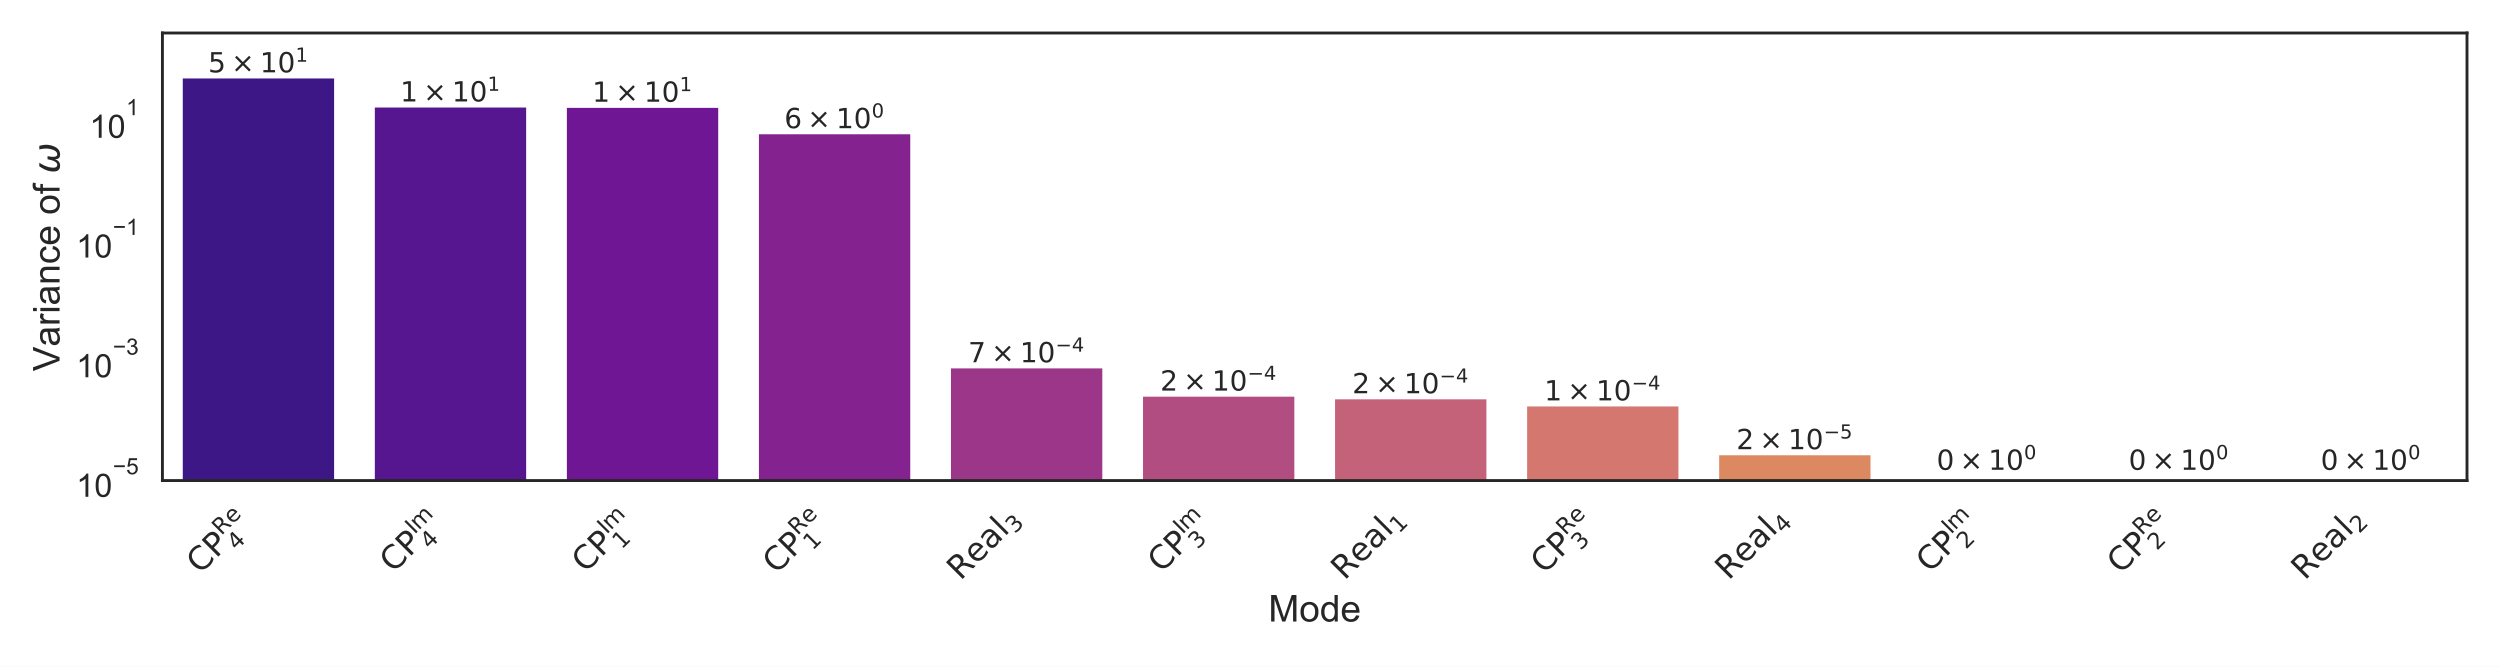
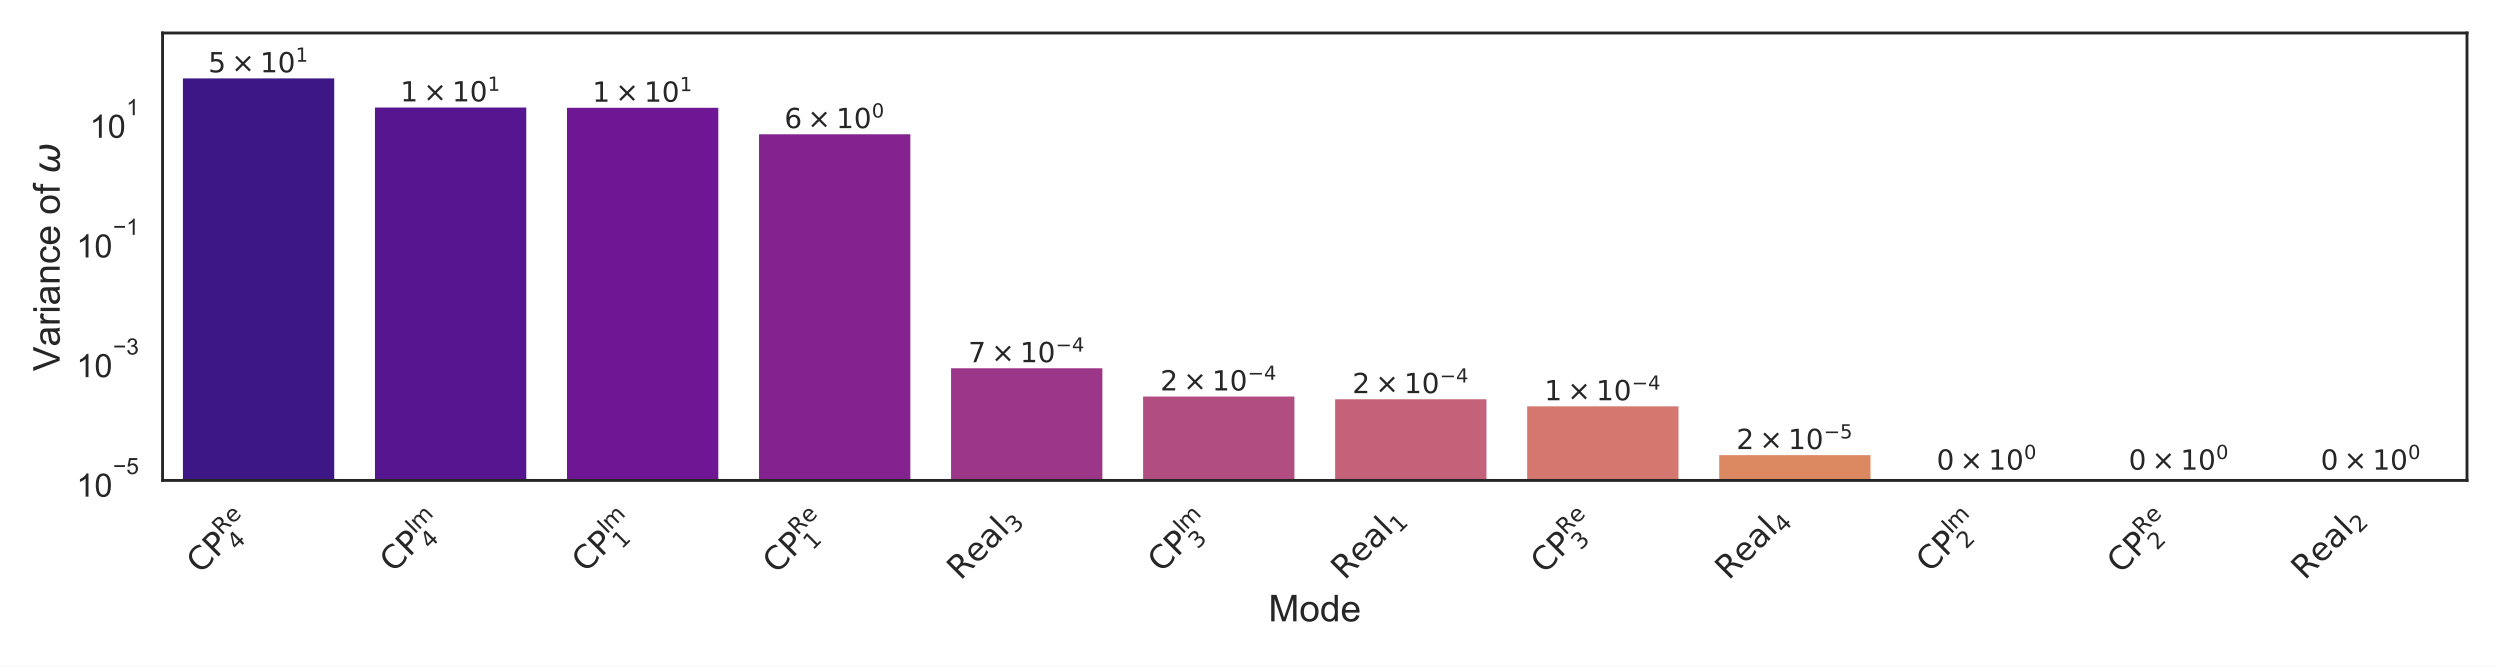
<svg xmlns="http://www.w3.org/2000/svg" xmlns:xlink="http://www.w3.org/1999/xlink" width="1080pt" height="288pt" viewBox="0 0 1080 288" version="1.1">
  <defs>
    <style type="text/css">*{stroke-linejoin: round; stroke-linecap: butt}</style>
  </defs>
  <g id="figure_1">
    <g id="patch_1">
      <path d="M 0 288  L 1080 288  L 1080 0  L 0 0  z " style="fill: #ffffff" />
    </g>
    <g id="axes_1">
      <g id="patch_2">
-         <path d="M 70.165 207.602  L 1065.744 207.602  L 1065.744 14.256  L 70.165 14.256  z " style="fill: #ffffff" />
+         <path d="M 70.225 207.541  L 1065.744 207.541  L 1065.744 14.256  L 70.225 14.256  z " style="fill: #ffffff" />
      </g>
      <g id="matplotlib.axis_1">
        <g id="xtick_1">
          <g id="text_1">
-             <g style="fill: #262626" transform="translate(86.50267 248.3848) rotate(-45) scale(0.14 -0.14)">
+             <g style="fill: #262626" transform="translate(86.56008 248.3235) rotate(-45) scale(0.14 -0.14)">
              <defs>
                <path id="DejaVuSans-43" d="M 4122 4306  L 4122 3641  Q 3803 3938 3442 4084  Q 3081 4231 2675 4231  Q 1875 4231 1450 3742  Q 1025 3253 1025 2328  Q 1025 1406 1450 917  Q 1875 428 2675 428  Q 3081 428 3442 575  Q 3803 722 4122 1019  L 4122 359  Q 3791 134 3420 21  Q 3050 -91 2638 -91  Q 1578 -91 968 557  Q 359 1206 359 2328  Q 359 3453 968 4101  Q 1578 4750 2638 4750  Q 3056 4750 3426 4639  Q 3797 4528 4122 4306  z " transform="scale(0.015625)" />
                <path id="DejaVuSans-50" d="M 1259 4147  L 1259 2394  L 2053 2394  Q 2494 2394 2734 2622  Q 2975 2850 2975 3272  Q 2975 3691 2734 3919  Q 2494 4147 2053 4147  L 1259 4147  z M 628 4666  L 2053 4666  Q 2838 4666 3239 4311  Q 3641 3956 3641 3272  Q 3641 2581 3239 2228  Q 2838 1875 2053 1875  L 1259 1875  L 1259 0  L 628 0  L 628 4666  z " transform="scale(0.015625)" />
                <path id="DejaVuSans-52" d="M 2841 2188  Q 3044 2119 3236 1894  Q 3428 1669 3622 1275  L 4263 0  L 3584 0  L 2988 1197  Q 2756 1666 2539 1819  Q 2322 1972 1947 1972  L 1259 1972  L 1259 0  L 628 0  L 628 4666  L 2053 4666  Q 2853 4666 3247 4331  Q 3641 3997 3641 3322  Q 3641 2881 3436 2590  Q 3231 2300 2841 2188  z M 1259 4147  L 1259 2491  L 2053 2491  Q 2509 2491 2742 2702  Q 2975 2913 2975 3322  Q 2975 3731 2742 3939  Q 2509 4147 2053 4147  L 1259 4147  z " transform="scale(0.015625)" />
                <path id="DejaVuSans-65" d="M 3597 1894  L 3597 1613  L 953 1613  Q 991 1019 1311 708  Q 1631 397 2203 397  Q 2534 397 2845 478  Q 3156 559 3463 722  L 3463 178  Q 3153 47 2828 -22  Q 2503 -91 2169 -91  Q 1331 -91 842 396  Q 353 884 353 1716  Q 353 2575 817 3079  Q 1281 3584 2069 3584  Q 2775 3584 3186 3129  Q 3597 2675 3597 1894  z M 3022 2063  Q 3016 2534 2758 2815  Q 2500 3097 2075 3097  Q 1594 3097 1305 2825  Q 1016 2553 972 2059  L 3022 2063  z " transform="scale(0.015625)" />
                <path id="DejaVuSans-34" d="M 2419 4116  L 825 1625  L 2419 1625  L 2419 4116  z M 2253 4666  L 3047 4666  L 3047 1625  L 3713 1625  L 3713 1100  L 3047 1100  L 3047 0  L 2419 0  L 2419 1100  L 313 1100  L 313 1709  L 2253 4666  z " transform="scale(0.015625)" />
              </defs>
              <use xlink:href="#DejaVuSans-43" transform="translate(0 0.684375)" />
              <use xlink:href="#DejaVuSans-50" transform="translate(69.82422 0.684375)" />
              <use xlink:href="#DejaVuSans-52" transform="translate(131.084 38.96563) scale(0.7)" />
              <use xlink:href="#DejaVuSans-65" transform="translate(179.7217 38.96563) scale(0.7)" />
              <use xlink:href="#DejaVuSans-34" transform="translate(131.084 -26.65938) scale(0.7)" />
            </g>
          </g>
        </g>
        <g id="xtick_2">
          <g id="text_2">
-             <g style="fill: #262626" transform="translate(169.9626 247.8898) rotate(-45) scale(0.14 -0.14)">
+             <g style="fill: #262626" transform="translate(170.015 247.8286) rotate(-45) scale(0.14 -0.14)">
              <defs>
                <path id="DejaVuSans-49" d="M 628 4666  L 1259 4666  L 1259 0  L 628 0  L 628 4666  z " transform="scale(0.015625)" />
                <path id="DejaVuSans-6d" d="M 3328 2828  Q 3544 3216 3844 3400  Q 4144 3584 4550 3584  Q 5097 3584 5394 3201  Q 5691 2819 5691 2113  L 5691 0  L 5113 0  L 5113 2094  Q 5113 2597 4934 2840  Q 4756 3084 4391 3084  Q 3944 3084 3684 2787  Q 3425 2491 3425 1978  L 3425 0  L 2847 0  L 2847 2094  Q 2847 2600 2669 2842  Q 2491 3084 2119 3084  Q 1678 3084 1418 2786  Q 1159 2488 1159 1978  L 1159 0  L 581 0  L 581 3500  L 1159 3500  L 1159 2956  Q 1356 3278 1631 3431  Q 1906 3584 2284 3584  Q 2666 3584 2933 3390  Q 3200 3197 3328 2828  z " transform="scale(0.015625)" />
              </defs>
              <use xlink:href="#DejaVuSans-43" transform="translate(0 0.684375)" />
              <use xlink:href="#DejaVuSans-50" transform="translate(69.82422 0.684375)" />
              <use xlink:href="#DejaVuSans-49" transform="translate(131.084 38.96563) scale(0.7)" />
              <use xlink:href="#DejaVuSans-6d" transform="translate(149.191 38.96563) scale(0.7)" />
              <use xlink:href="#DejaVuSans-34" transform="translate(131.084 -26.65938) scale(0.7)" />
            </g>
          </g>
        </g>
        <g id="xtick_3">
          <g id="text_3">
-             <g style="fill: #262626" transform="translate(252.9275 247.8898) rotate(-45) scale(0.14 -0.14)">
+             <g style="fill: #262626" transform="translate(252.9749 247.8286) rotate(-45) scale(0.14 -0.14)">
              <defs>
                <path id="DejaVuSans-31" d="M 794 531  L 1825 531  L 1825 4091  L 703 3866  L 703 4441  L 1819 4666  L 2450 4666  L 2450 531  L 3481 531  L 3481 0  L 794 0  L 794 531  z " transform="scale(0.015625)" />
              </defs>
              <use xlink:href="#DejaVuSans-43" transform="translate(0 0.684375)" />
              <use xlink:href="#DejaVuSans-50" transform="translate(69.82422 0.684375)" />
              <use xlink:href="#DejaVuSans-49" transform="translate(131.084 38.96563) scale(0.7)" />
              <use xlink:href="#DejaVuSans-6d" transform="translate(149.191 38.96563) scale(0.7)" />
              <use xlink:href="#DejaVuSans-31" transform="translate(131.084 -26.65938) scale(0.7)" />
            </g>
          </g>
        </g>
        <g id="xtick_4">
          <g id="text_4">
-             <g style="fill: #262626" transform="translate(335.3974 248.3848) rotate(-45) scale(0.14 -0.14)">
+             <g style="fill: #262626" transform="translate(335.4399 248.3235) rotate(-45) scale(0.14 -0.14)">
              <use xlink:href="#DejaVuSans-43" transform="translate(0 0.684375)" />
              <use xlink:href="#DejaVuSans-50" transform="translate(69.82422 0.684375)" />
              <use xlink:href="#DejaVuSans-52" transform="translate(131.084 38.96563) scale(0.7)" />
              <use xlink:href="#DejaVuSans-65" transform="translate(179.7217 38.96563) scale(0.7)" />
              <use xlink:href="#DejaVuSans-31" transform="translate(131.084 -26.65938) scale(0.7)" />
            </g>
          </g>
        </g>
        <g id="xtick_5">
          <g id="text_5">
-             <g style="fill: #262626" transform="translate(414.9099 251.0701) rotate(-45) scale(0.14 -0.14)">
+             <g style="fill: #262626" transform="translate(414.9474 251.0088) rotate(-45) scale(0.14 -0.14)">
              <defs>
                <path id="DejaVuSans-61" d="M 2194 1759  Q 1497 1759 1228 1600  Q 959 1441 959 1056  Q 959 750 1161 570  Q 1363 391 1709 391  Q 2188 391 2477 730  Q 2766 1069 2766 1631  L 2766 1759  L 2194 1759  z M 3341 1997  L 3341 0  L 2766 0  L 2766 531  Q 2569 213 2275 61  Q 1981 -91 1556 -91  Q 1019 -91 701 211  Q 384 513 384 1019  Q 384 1609 779 1909  Q 1175 2209 1959 2209  L 2766 2209  L 2766 2266  Q 2766 2663 2505 2880  Q 2244 3097 1772 3097  Q 1472 3097 1187 3025  Q 903 2953 641 2809  L 641 3341  Q 956 3463 1253 3523  Q 1550 3584 1831 3584  Q 2591 3584 2966 3190  Q 3341 2797 3341 1997  z " transform="scale(0.015625)" />
                <path id="DejaVuSans-6c" d="M 603 4863  L 1178 4863  L 1178 0  L 603 0  L 603 4863  z " transform="scale(0.015625)" />
                <path id="DejaVuSans-33" d="M 2597 2516  Q 3050 2419 3304 2112  Q 3559 1806 3559 1356  Q 3559 666 3084 287  Q 2609 -91 1734 -91  Q 1441 -91 1130 -33  Q 819 25 488 141  L 488 750  Q 750 597 1062 519  Q 1375 441 1716 441  Q 2309 441 2620 675  Q 2931 909 2931 1356  Q 2931 1769 2642 2001  Q 2353 2234 1838 2234  L 1294 2234  L 1294 2753  L 1863 2753  Q 2328 2753 2575 2939  Q 2822 3125 2822 3475  Q 2822 3834 2567 4026  Q 2313 4219 1838 4219  Q 1578 4219 1281 4162  Q 984 4106 628 3988  L 628 4550  Q 988 4650 1302 4700  Q 1616 4750 1894 4750  Q 2613 4750 3031 4423  Q 3450 4097 3450 3541  Q 3450 3153 3228 2886  Q 3006 2619 2597 2516  z " transform="scale(0.015625)" />
              </defs>
              <use xlink:href="#DejaVuSans-52" transform="translate(0 0.015625)" />
              <use xlink:href="#DejaVuSans-65" transform="translate(69.48242 0.015625)" />
              <use xlink:href="#DejaVuSans-61" transform="translate(131.0059 0.015625)" />
              <use xlink:href="#DejaVuSans-6c" transform="translate(192.2852 0.015625)" />
              <use xlink:href="#DejaVuSans-33" transform="translate(221.0254 -16.39062) scale(0.7)" />
            </g>
          </g>
        </g>
        <g id="xtick_6">
          <g id="text_6">
-             <g style="fill: #262626" transform="translate(501.7233 247.8898) rotate(-45) scale(0.14 -0.14)">
+             <g style="fill: #262626" transform="translate(501.7557 247.8286) rotate(-45) scale(0.14 -0.14)">
              <use xlink:href="#DejaVuSans-43" transform="translate(0 0.684375)" />
              <use xlink:href="#DejaVuSans-50" transform="translate(69.82422 0.684375)" />
              <use xlink:href="#DejaVuSans-49" transform="translate(131.084 38.96563) scale(0.7)" />
              <use xlink:href="#DejaVuSans-6d" transform="translate(149.191 38.96563) scale(0.7)" />
              <use xlink:href="#DejaVuSans-33" transform="translate(131.084 -26.65938) scale(0.7)" />
            </g>
          </g>
        </g>
        <g id="xtick_7">
          <g id="text_7">
-             <g style="fill: #262626" transform="translate(580.8398 250.9711) rotate(-45) scale(0.14 -0.14)">
+             <g style="fill: #262626" transform="translate(580.8672 250.9098) rotate(-45) scale(0.14 -0.14)">
              <use xlink:href="#DejaVuSans-52" transform="translate(0 0.015625)" />
              <use xlink:href="#DejaVuSans-65" transform="translate(69.48242 0.015625)" />
              <use xlink:href="#DejaVuSans-61" transform="translate(131.0059 0.015625)" />
              <use xlink:href="#DejaVuSans-6c" transform="translate(192.2852 0.015625)" />
              <use xlink:href="#DejaVuSans-31" transform="translate(221.0254 -16.39062) scale(0.7)" />
            </g>
          </g>
        </g>
        <g id="xtick_8">
          <g id="text_8">
-             <g style="fill: #262626" transform="translate(667.1581 248.3848) rotate(-45) scale(0.14 -0.14)">
+             <g style="fill: #262626" transform="translate(667.1806 248.3235) rotate(-45) scale(0.14 -0.14)">
              <use xlink:href="#DejaVuSans-43" transform="translate(0 0.684375)" />
              <use xlink:href="#DejaVuSans-50" transform="translate(69.82422 0.684375)" />
              <use xlink:href="#DejaVuSans-52" transform="translate(131.084 38.96563) scale(0.7)" />
              <use xlink:href="#DejaVuSans-65" transform="translate(179.7217 38.96563) scale(0.7)" />
              <use xlink:href="#DejaVuSans-33" transform="translate(131.084 -26.65938) scale(0.7)" />
            </g>
          </g>
        </g>
        <g id="xtick_9">
          <g id="text_9">
-             <g style="fill: #262626" transform="translate(746.7696 250.9711) rotate(-45) scale(0.14 -0.14)">
+             <g style="fill: #262626" transform="translate(746.7871 250.9098) rotate(-45) scale(0.14 -0.14)">
              <use xlink:href="#DejaVuSans-52" transform="translate(0 0.015625)" />
              <use xlink:href="#DejaVuSans-65" transform="translate(69.48242 0.015625)" />
              <use xlink:href="#DejaVuSans-61" transform="translate(131.0059 0.015625)" />
              <use xlink:href="#DejaVuSans-6c" transform="translate(192.2852 0.015625)" />
              <use xlink:href="#DejaVuSans-34" transform="translate(221.0254 -16.39062) scale(0.7)" />
            </g>
          </g>
        </g>
        <g id="xtick_10">
          <g id="text_10">
-             <g style="fill: #262626" transform="translate(833.682 247.8898) rotate(-45) scale(0.14 -0.14)">
+             <g style="fill: #262626" transform="translate(833.6944 247.8286) rotate(-45) scale(0.14 -0.14)">
              <defs>
                <path id="DejaVuSans-32" d="M 1228 531  L 3431 531  L 3431 0  L 469 0  L 469 531  Q 828 903 1448 1529  Q 2069 2156 2228 2338  Q 2531 2678 2651 2914  Q 2772 3150 2772 3378  Q 2772 3750 2511 3984  Q 2250 4219 1831 4219  Q 1534 4219 1204 4116  Q 875 4013 500 3803  L 500 4441  Q 881 4594 1212 4672  Q 1544 4750 1819 4750  Q 2544 4750 2975 4387  Q 3406 4025 3406 3419  Q 3406 3131 3298 2873  Q 3191 2616 2906 2266  Q 2828 2175 2409 1742  Q 1991 1309 1228 531  z " transform="scale(0.015625)" />
              </defs>
              <use xlink:href="#DejaVuSans-43" transform="translate(0 0.684375)" />
              <use xlink:href="#DejaVuSans-50" transform="translate(69.82422 0.684375)" />
              <use xlink:href="#DejaVuSans-49" transform="translate(131.084 38.96563) scale(0.7)" />
              <use xlink:href="#DejaVuSans-6d" transform="translate(149.191 38.96563) scale(0.7)" />
              <use xlink:href="#DejaVuSans-32" transform="translate(131.084 -26.65938) scale(0.7)" />
            </g>
          </g>
        </g>
        <g id="xtick_11">
          <g id="text_11">
-             <g style="fill: #262626" transform="translate(916.1519 248.3848) rotate(-45) scale(0.14 -0.14)">
+             <g style="fill: #262626" transform="translate(916.1594 248.3235) rotate(-45) scale(0.14 -0.14)">
              <use xlink:href="#DejaVuSans-43" transform="translate(0 0.684375)" />
              <use xlink:href="#DejaVuSans-50" transform="translate(69.82422 0.684375)" />
              <use xlink:href="#DejaVuSans-52" transform="translate(131.084 38.96563) scale(0.7)" />
              <use xlink:href="#DejaVuSans-65" transform="translate(179.7217 38.96563) scale(0.7)" />
              <use xlink:href="#DejaVuSans-32" transform="translate(131.084 -26.65938) scale(0.7)" />
            </g>
          </g>
        </g>
        <g id="xtick_12">
          <g id="text_12">
-             <g style="fill: #262626" transform="translate(995.6644 250.9711) rotate(-45) scale(0.14 -0.14)">
+             <g style="fill: #262626" transform="translate(995.6669 250.9098) rotate(-45) scale(0.14 -0.14)">
              <use xlink:href="#DejaVuSans-52" transform="translate(0 0.015625)" />
              <use xlink:href="#DejaVuSans-65" transform="translate(69.48242 0.015625)" />
              <use xlink:href="#DejaVuSans-61" transform="translate(131.0059 0.015625)" />
              <use xlink:href="#DejaVuSans-6c" transform="translate(192.2852 0.015625)" />
              <use xlink:href="#DejaVuSans-32" transform="translate(221.0254 -16.39062) scale(0.7)" />
            </g>
          </g>
        </g>
        <g id="text_13">
-           <g style="fill: #262626" transform="translate(547.9445 268.4901) scale(0.16 -0.16)">
+           <g style="fill: #262626" transform="translate(547.9744 268.4288) scale(0.16 -0.16)">
            <defs>
              <path id="ArialMT-4d" d="M 475 0  L 475 4581  L 1388 4581  L 2472 1338  Q 2622 884 2691 659  Q 2769 909 2934 1394  L 4031 4581  L 4847 4581  L 4847 0  L 4263 0  L 4263 3834  L 2931 0  L 2384 0  L 1059 3900  L 1059 0  L 475 0  z " transform="scale(0.015625)" />
              <path id="ArialMT-6f" d="M 213 1659  Q 213 2581 725 3025  Q 1153 3394 1769 3394  Q 2453 3394 2887 2945  Q 3322 2497 3322 1706  Q 3322 1066 3130 698  Q 2938 331 2570 128  Q 2203 -75 1769 -75  Q 1072 -75 642 372  Q 213 819 213 1659  z M 791 1659  Q 791 1022 1069 705  Q 1347 388 1769 388  Q 2188 388 2466 706  Q 2744 1025 2744 1678  Q 2744 2294 2464 2611  Q 2184 2928 1769 2928  Q 1347 2928 1069 2612  Q 791 2297 791 1659  z " transform="scale(0.015625)" />
              <path id="ArialMT-64" d="M 2575 0  L 2575 419  Q 2259 -75 1647 -75  Q 1250 -75 917 144  Q 584 363 401 755  Q 219 1147 219 1656  Q 219 2153 384 2558  Q 550 2963 881 3178  Q 1213 3394 1622 3394  Q 1922 3394 2156 3267  Q 2391 3141 2538 2938  L 2538 4581  L 3097 4581  L 3097 0  L 2575 0  z M 797 1656  Q 797 1019 1065 703  Q 1334 388 1700 388  Q 2069 388 2326 689  Q 2584 991 2584 1609  Q 2584 2291 2321 2609  Q 2059 2928 1675 2928  Q 1300 2928 1048 2622  Q 797 2316 797 1656  z " transform="scale(0.015625)" />
              <path id="ArialMT-65" d="M 2694 1069  L 3275 997  Q 3138 488 2766 206  Q 2394 -75 1816 -75  Q 1088 -75 661 373  Q 234 822 234 1631  Q 234 2469 665 2931  Q 1097 3394 1784 3394  Q 2450 3394 2872 2941  Q 3294 2488 3294 1666  Q 3294 1616 3291 1516  L 816 1516  Q 847 969 1125 678  Q 1403 388 1819 388  Q 2128 388 2347 550  Q 2566 713 2694 1069  z M 847 1978  L 2700 1978  Q 2663 2397 2488 2606  Q 2219 2931 1791 2931  Q 1403 2931 1139 2672  Q 875 2413 847 1978  z " transform="scale(0.015625)" />
            </defs>
            <use xlink:href="#ArialMT-4d" />
            <use xlink:href="#ArialMT-6f" transform="translate(83.30078 0)" />
            <use xlink:href="#ArialMT-64" transform="translate(138.916 0)" />
            <use xlink:href="#ArialMT-65" transform="translate(194.5312 0)" />
          </g>
        </g>
      </g>
      <g id="matplotlib.axis_2">
        <g id="ytick_1">
          <g id="text_14">
-             <g style="fill: #262626" transform="translate(32.94492 214.7512) scale(0.14 -0.14)">
+             <g style="fill: #262626" transform="translate(33.00483 214.6899) scale(0.14 -0.14)">
              <defs>
                <path id="ArialMT-31" d="M 2384 0  L 1822 0  L 1822 3584  Q 1619 3391 1289 3197  Q 959 3003 697 2906  L 697 3450  Q 1169 3672 1522 3987  Q 1875 4303 2022 4600  L 2384 4600  L 2384 0  z " transform="scale(0.015625)" />
                <path id="ArialMT-30" d="M 266 2259  Q 266 3072 433 3567  Q 600 4063 929 4331  Q 1259 4600 1759 4600  Q 2128 4600 2406 4451  Q 2684 4303 2865 4023  Q 3047 3744 3150 3342  Q 3253 2941 3253 2259  Q 3253 1453 3087 958  Q 2922 463 2592 192  Q 2263 -78 1759 -78  Q 1097 -78 719 397  Q 266 969 266 2259  z M 844 2259  Q 844 1131 1108 757  Q 1372 384 1759 384  Q 2147 384 2411 759  Q 2675 1134 2675 2259  Q 2675 3391 2411 3762  Q 2147 4134 1753 4134  Q 1366 4134 1134 3806  Q 844 3388 844 2259  z " transform="scale(0.015625)" />
                <path id="ArialMT-2212" d="M 3381 1997  L 356 1997  L 356 2522  L 3381 2522  L 3381 1997  z " transform="scale(0.015625)" />
                <path id="ArialMT-35" d="M 266 1200  L 856 1250  Q 922 819 1161 601  Q 1400 384 1738 384  Q 2144 384 2425 690  Q 2706 997 2706 1503  Q 2706 1984 2436 2262  Q 2166 2541 1728 2541  Q 1456 2541 1237 2417  Q 1019 2294 894 2097  L 366 2166  L 809 4519  L 3088 4519  L 3088 3981  L 1259 3981  L 1013 2750  Q 1425 3038 1878 3038  Q 2478 3038 2890 2622  Q 3303 2206 3303 1553  Q 3303 931 2941 478  Q 2500 -78 1738 -78  Q 1113 -78 717 272  Q 322 622 266 1200  z " transform="scale(0.015625)" />
              </defs>
              <use xlink:href="#ArialMT-31" transform="translate(0 0.879688)" />
              <use xlink:href="#ArialMT-30" transform="translate(55.61523 0.879688)" />
              <use xlink:href="#ArialMT-2212" transform="translate(112.9728 70.57344) scale(0.7)" />
              <use xlink:href="#ArialMT-35" transform="translate(153.8517 70.57344) scale(0.7)" />
            </g>
          </g>
        </g>
        <g id="ytick_2">
          <g id="text_15">
-             <g style="fill: #262626" transform="translate(32.94492 163.1044) scale(0.14 -0.14)">
+             <g style="fill: #262626" transform="translate(33.00483 163.0595) scale(0.14 -0.14)">
              <defs>
                <path id="ArialMT-33" d="M 269 1209  L 831 1284  Q 928 806 1161 595  Q 1394 384 1728 384  Q 2125 384 2398 659  Q 2672 934 2672 1341  Q 2672 1728 2419 1979  Q 2166 2231 1775 2231  Q 1616 2231 1378 2169  L 1441 2663  Q 1497 2656 1531 2656  Q 1891 2656 2178 2843  Q 2466 3031 2466 3422  Q 2466 3731 2256 3934  Q 2047 4138 1716 4138  Q 1388 4138 1169 3931  Q 950 3725 888 3313  L 325 3413  Q 428 3978 793 4289  Q 1159 4600 1703 4600  Q 2078 4600 2393 4439  Q 2709 4278 2876 4000  Q 3044 3722 3044 3409  Q 3044 3113 2884 2869  Q 2725 2625 2413 2481  Q 2819 2388 3044 2092  Q 3269 1797 3269 1353  Q 3269 753 2831 336  Q 2394 -81 1725 -81  Q 1122 -81 723 278  Q 325 638 269 1209  z " transform="scale(0.015625)" />
              </defs>
              <use xlink:href="#ArialMT-31" transform="translate(0 0.99375)" />
              <use xlink:href="#ArialMT-30" transform="translate(55.61523 0.99375)" />
              <use xlink:href="#ArialMT-2212" transform="translate(112.9728 70.6875) scale(0.7)" />
              <use xlink:href="#ArialMT-33" transform="translate(153.8517 70.6875) scale(0.7)" />
            </g>
          </g>
        </g>
        <g id="ytick_3">
          <g id="text_16">
-             <g style="fill: #262626" transform="translate(32.94492 111.3876) scale(0.14 -0.14)">
+             <g style="fill: #262626" transform="translate(33.00483 111.359) scale(0.14 -0.14)">
              <use xlink:href="#ArialMT-31" transform="translate(0 0.99375)" />
              <use xlink:href="#ArialMT-30" transform="translate(55.61523 0.99375)" />
              <use xlink:href="#ArialMT-2212" transform="translate(112.9728 70.6875) scale(0.7)" />
              <use xlink:href="#ArialMT-31" transform="translate(153.8517 70.6875) scale(0.7)" />
            </g>
          </g>
        </g>
        <g id="ytick_4">
          <g id="text_17">
-             <g style="fill: #262626" transform="translate(38.68492 59.67075) scale(0.14 -0.14)">
+             <g style="fill: #262626" transform="translate(38.74483 59.65864) scale(0.14 -0.14)">
              <use xlink:href="#ArialMT-31" transform="translate(0 0.99375)" />
              <use xlink:href="#ArialMT-30" transform="translate(55.61523 0.99375)" />
              <use xlink:href="#ArialMT-31" transform="translate(112.9728 70.6875) scale(0.7)" />
            </g>
          </g>
        </g>
        <g id="text_18">
-           <g style="fill: #262626" transform="translate(25.76493 160.3692) rotate(-90) scale(0.16 -0.16)">
+           <g style="fill: #262626" transform="translate(25.82483 160.3386) rotate(-90) scale(0.16 -0.16)">
            <defs>
              <path id="ArialMT-56" d="M 1803 0  L 28 4581  L 684 4581  L 1875 1253  Q 2019 853 2116 503  Q 2222 878 2363 1253  L 3600 4581  L 4219 4581  L 2425 0  L 1803 0  z " transform="scale(0.015625)" />
              <path id="ArialMT-61" d="M 2588 409  Q 2275 144 1986 34  Q 1697 -75 1366 -75  Q 819 -75 525 192  Q 231 459 231 875  Q 231 1119 342 1320  Q 453 1522 633 1644  Q 813 1766 1038 1828  Q 1203 1872 1538 1913  Q 2219 1994 2541 2106  Q 2544 2222 2544 2253  Q 2544 2597 2384 2738  Q 2169 2928 1744 2928  Q 1347 2928 1158 2789  Q 969 2650 878 2297  L 328 2372  Q 403 2725 575 2942  Q 747 3159 1072 3276  Q 1397 3394 1825 3394  Q 2250 3394 2515 3294  Q 2781 3194 2906 3042  Q 3031 2891 3081 2659  Q 3109 2516 3109 2141  L 3109 1391  Q 3109 606 3145 398  Q 3181 191 3288 0  L 2700 0  Q 2613 175 2588 409  z M 2541 1666  Q 2234 1541 1622 1453  Q 1275 1403 1131 1340  Q 988 1278 909 1158  Q 831 1038 831 891  Q 831 666 1001 516  Q 1172 366 1500 366  Q 1825 366 2078 508  Q 2331 650 2450 897  Q 2541 1088 2541 1459  L 2541 1666  z " transform="scale(0.015625)" />
              <path id="ArialMT-72" d="M 416 0  L 416 3319  L 922 3319  L 922 2816  Q 1116 3169 1280 3281  Q 1444 3394 1641 3394  Q 1925 3394 2219 3213  L 2025 2691  Q 1819 2813 1613 2813  Q 1428 2813 1281 2702  Q 1134 2591 1072 2394  Q 978 2094 978 1738  L 978 0  L 416 0  z " transform="scale(0.015625)" />
              <path id="ArialMT-69" d="M 425 3934  L 425 4581  L 988 4581  L 988 3934  L 425 3934  z M 425 0  L 425 3319  L 988 3319  L 988 0  L 425 0  z " transform="scale(0.015625)" />
              <path id="ArialMT-6e" d="M 422 0  L 422 3319  L 928 3319  L 928 2847  Q 1294 3394 1984 3394  Q 2284 3394 2536 3286  Q 2788 3178 2913 3003  Q 3038 2828 3088 2588  Q 3119 2431 3119 2041  L 3119 0  L 2556 0  L 2556 2019  Q 2556 2363 2490 2533  Q 2425 2703 2258 2804  Q 2091 2906 1866 2906  Q 1506 2906 1245 2678  Q 984 2450 984 1813  L 984 0  L 422 0  z " transform="scale(0.015625)" />
              <path id="ArialMT-63" d="M 2588 1216  L 3141 1144  Q 3050 572 2676 248  Q 2303 -75 1759 -75  Q 1078 -75 664 370  Q 250 816 250 1647  Q 250 2184 428 2587  Q 606 2991 970 3192  Q 1334 3394 1763 3394  Q 2303 3394 2647 3120  Q 2991 2847 3088 2344  L 2541 2259  Q 2463 2594 2264 2762  Q 2066 2931 1784 2931  Q 1359 2931 1093 2626  Q 828 2322 828 1663  Q 828 994 1084 691  Q 1341 388 1753 388  Q 2084 388 2306 591  Q 2528 794 2588 1216  z " transform="scale(0.015625)" />
              <path id="ArialMT-20" transform="scale(0.015625)" />
              <path id="ArialMT-66" d="M 556 0  L 556 2881  L 59 2881  L 59 3319  L 556 3319  L 556 3672  Q 556 4006 616 4169  Q 697 4388 901 4523  Q 1106 4659 1475 4659  Q 1713 4659 2000 4603  L 1916 4113  Q 1741 4144 1584 4144  Q 1328 4144 1222 4034  Q 1116 3925 1116 3625  L 1116 3319  L 1763 3319  L 1763 2881  L 1116 2881  L 1116 0  L 556 0  z " transform="scale(0.015625)" />
              <path id="DejaVuSans-Oblique-3c9" d="M 1369 -91  Q 72 -91 434 1766  Q 575 2500 1256 3500  L 1875 3500  Q 1231 2500 1088 1750  Q 819 397 1519 397  Q 2166 397 2478 2078  L 3009 2078  Q 2669 388 3316 397  Q 4013 403 4275 1750  Q 4419 2500 4169 3500  L 4788 3500  Q 5075 2500 4934 1766  Q 4578 -94 3278 -91  Q 2428 -88 2503 844  Q 2194 -91 1369 -91  z " transform="scale(0.015625)" />
            </defs>
            <use xlink:href="#ArialMT-56" transform="translate(0 0.203125)" />
            <use xlink:href="#ArialMT-61" transform="translate(66.69922 0.203125)" />
            <use xlink:href="#ArialMT-72" transform="translate(122.3145 0.203125)" />
            <use xlink:href="#ArialMT-69" transform="translate(155.6152 0.203125)" />
            <use xlink:href="#ArialMT-61" transform="translate(177.832 0.203125)" />
            <use xlink:href="#ArialMT-6e" transform="translate(233.4473 0.203125)" />
            <use xlink:href="#ArialMT-63" transform="translate(289.0625 0.203125)" />
            <use xlink:href="#ArialMT-65" transform="translate(339.0625 0.203125)" />
            <use xlink:href="#ArialMT-20" transform="translate(394.6777 0.203125)" />
            <use xlink:href="#ArialMT-6f" transform="translate(422.4609 0.203125)" />
            <use xlink:href="#ArialMT-66" transform="translate(478.0762 0.203125)" />
            <use xlink:href="#ArialMT-20" transform="translate(505.8594 0.203125)" />
            <use xlink:href="#DejaVuSans-Oblique-3c9" transform="translate(533.6426 0.203125)" />
          </g>
        </g>
      </g>
      <g id="patch_3">
-         <path d="M 78.461 25936.713  L 144.833 25936.713  L 144.833 33.387  L 78.461 33.387  z " clip-path="url(#p697ac1fb08)" style="fill: #3d1786; stroke: #ffffff; stroke-linejoin: miter" />
+         <path d="M 78.521 25928.496  L 144.889 25928.496  L 144.889 33.381  L 78.521 33.381  z " clip-path="url(#p79f38e7832)" style="fill: #3d1786; stroke: #ffffff; stroke-linejoin: miter" />
      </g>
      <g id="patch_4">
-         <path d="M 161.426 25936.713  L 227.798 25936.713  L 227.798 45.952  L 161.426 45.952  z " clip-path="url(#p697ac1fb08)" style="fill: #561690; stroke: #ffffff; stroke-linejoin: miter" />
+         <path d="M 161.481 25928.496  L 227.849 25928.496  L 227.849 45.942  L 161.481 45.942  z " clip-path="url(#p79f38e7832)" style="fill: #561690; stroke: #ffffff; stroke-linejoin: miter" />
      </g>
      <g id="patch_5">
-         <path d="M 244.391 25936.713  L 310.763 25936.713  L 310.763 46.092  L 244.391 46.092  z " clip-path="url(#p697ac1fb08)" style="fill: #6e1693; stroke: #ffffff; stroke-linejoin: miter" />
+         <path d="M 244.441 25928.496  L 310.809 25928.496  L 310.809 46.082  L 244.441 46.082  z " clip-path="url(#p79f38e7832)" style="fill: #6e1693; stroke: #ffffff; stroke-linejoin: miter" />
      </g>
      <g id="patch_6">
-         <path d="M 327.356 25936.713  L 393.728 25936.713  L 393.728 57.509  L 327.356 57.509  z " clip-path="url(#p697ac1fb08)" style="fill: #842290; stroke: #ffffff; stroke-linejoin: miter" />
+         <path d="M 327.401 25928.496  L 393.769 25928.496  L 393.769 57.495  L 327.401 57.495  z " clip-path="url(#p79f38e7832)" style="fill: #842290; stroke: #ffffff; stroke-linejoin: miter" />
      </g>
      <g id="patch_7">
-         <path d="M 410.321 25936.713  L 476.693 25936.713  L 476.693 158.637  L 410.321 158.637  z " clip-path="url(#p697ac1fb08)" style="fill: #9b3689; stroke: #ffffff; stroke-linejoin: miter" />
+         <path d="M 410.361 25928.496  L 476.728 25928.496  L 476.728 158.591  L 410.361 158.591  z " clip-path="url(#p79f38e7832)" style="fill: #9b3689; stroke: #ffffff; stroke-linejoin: miter" />
      </g>
      <g id="patch_8">
-         <path d="M 493.286 25936.713  L 559.658 25936.713  L 559.658 170.861  L 493.286 170.861  z " clip-path="url(#p697ac1fb08)" style="fill: #b14d80; stroke: #ffffff; stroke-linejoin: miter" />
+         <path d="M 493.32 25928.496  L 559.688 25928.496  L 559.688 170.811  L 493.32 170.811  z " clip-path="url(#p79f38e7832)" style="fill: #b14d80; stroke: #ffffff; stroke-linejoin: miter" />
      </g>
      <g id="patch_9">
-         <path d="M 576.251 25936.713  L 642.623 25936.713  L 642.623 172.02  L 576.251 172.02  z " clip-path="url(#p697ac1fb08)" style="fill: #c36278; stroke: #ffffff; stroke-linejoin: miter" />
+         <path d="M 576.28 25928.496  L 642.648 25928.496  L 642.648 171.97  L 576.28 171.97  z " clip-path="url(#p79f38e7832)" style="fill: #c36278; stroke: #ffffff; stroke-linejoin: miter" />
      </g>
      <g id="patch_10">
-         <path d="M 659.216 25936.713  L 725.588 25936.713  L 725.588 175.097  L 659.216 175.097  z " clip-path="url(#p697ac1fb08)" style="fill: #d3776f; stroke: #ffffff; stroke-linejoin: miter" />
+         <path d="M 659.24 25928.496  L 725.608 25928.496  L 725.608 175.046  L 659.24 175.046  z " clip-path="url(#p79f38e7832)" style="fill: #d3776f; stroke: #ffffff; stroke-linejoin: miter" />
      </g>
      <g id="patch_11">
-         <path d="M 742.181 25936.713  L 808.553 25936.713  L 808.553 196.173  L 742.181 196.173  z " clip-path="url(#p697ac1fb08)" style="fill: #dc8962; stroke: #ffffff; stroke-linejoin: miter" />
+         <path d="M 742.2 25928.496  L 808.568 25928.496  L 808.568 196.116  L 742.2 196.116  z " clip-path="url(#p79f38e7832)" style="fill: #dc8962; stroke: #ffffff; stroke-linejoin: miter" />
      </g>
      <g id="patch_12">
-         <path d="M 825.146 25936.713  L 891.518 25936.713  L 891.518 25936.713  L 825.146 25936.713  z " clip-path="url(#p697ac1fb08)" style="fill: #e29b54; stroke: #ffffff; stroke-linejoin: miter" />
+         <path d="M 825.16 25928.496  L 891.528 25928.496  L 891.528 25928.496  L 825.16 25928.496  z " clip-path="url(#p79f38e7832)" style="fill: #e29b54; stroke: #ffffff; stroke-linejoin: miter" />
      </g>
      <g id="patch_13">
-         <path d="M 908.111 25936.713  L 974.483 25936.713  L 974.483 25936.713  L 908.111 25936.713  z " clip-path="url(#p697ac1fb08)" style="fill: #e3af47; stroke: #ffffff; stroke-linejoin: miter" />
+         <path d="M 908.12 25928.496  L 974.488 25928.496  L 974.488 25928.496  L 908.12 25928.496  z " clip-path="url(#p79f38e7832)" style="fill: #e3af47; stroke: #ffffff; stroke-linejoin: miter" />
      </g>
      <g id="patch_14">
-         <path d="M 991.076 25936.713  L 1057.448 25936.713  L 1057.448 25936.713  L 991.076 25936.713  z " clip-path="url(#p697ac1fb08)" style="fill: #dfc63f; stroke: #ffffff; stroke-linejoin: miter" />
+         <path d="M 991.08 25928.496  L 1057.448 25928.496  L 1057.448 25928.496  L 991.08 25928.496  z " clip-path="url(#p79f38e7832)" style="fill: #dfc63f; stroke: #ffffff; stroke-linejoin: miter" />
      </g>
      <g id="line2d_1">
-         <path clip-path="url(#p697ac1fb08)" style="fill: none; stroke: #424242; stroke-width: 2.25; stroke-linecap: round" />
+         <path clip-path="url(#p79f38e7832)" style="fill: none; stroke: #424242; stroke-width: 2.25; stroke-linecap: round" />
      </g>
      <g id="line2d_2">
-         <path clip-path="url(#p697ac1fb08)" style="fill: none; stroke: #424242; stroke-width: 2.25; stroke-linecap: round" />
+         <path clip-path="url(#p79f38e7832)" style="fill: none; stroke: #424242; stroke-width: 2.25; stroke-linecap: round" />
      </g>
      <g id="line2d_3">
-         <path clip-path="url(#p697ac1fb08)" style="fill: none; stroke: #424242; stroke-width: 2.25; stroke-linecap: round" />
+         <path clip-path="url(#p79f38e7832)" style="fill: none; stroke: #424242; stroke-width: 2.25; stroke-linecap: round" />
      </g>
      <g id="line2d_4">
-         <path clip-path="url(#p697ac1fb08)" style="fill: none; stroke: #424242; stroke-width: 2.25; stroke-linecap: round" />
+         <path clip-path="url(#p79f38e7832)" style="fill: none; stroke: #424242; stroke-width: 2.25; stroke-linecap: round" />
      </g>
      <g id="line2d_5">
-         <path clip-path="url(#p697ac1fb08)" style="fill: none; stroke: #424242; stroke-width: 2.25; stroke-linecap: round" />
+         <path clip-path="url(#p79f38e7832)" style="fill: none; stroke: #424242; stroke-width: 2.25; stroke-linecap: round" />
      </g>
      <g id="line2d_6">
-         <path clip-path="url(#p697ac1fb08)" style="fill: none; stroke: #424242; stroke-width: 2.25; stroke-linecap: round" />
+         <path clip-path="url(#p79f38e7832)" style="fill: none; stroke: #424242; stroke-width: 2.25; stroke-linecap: round" />
      </g>
      <g id="line2d_7">
-         <path clip-path="url(#p697ac1fb08)" style="fill: none; stroke: #424242; stroke-width: 2.25; stroke-linecap: round" />
+         <path clip-path="url(#p79f38e7832)" style="fill: none; stroke: #424242; stroke-width: 2.25; stroke-linecap: round" />
      </g>
      <g id="line2d_8">
-         <path clip-path="url(#p697ac1fb08)" style="fill: none; stroke: #424242; stroke-width: 2.25; stroke-linecap: round" />
+         <path clip-path="url(#p79f38e7832)" style="fill: none; stroke: #424242; stroke-width: 2.25; stroke-linecap: round" />
      </g>
      <g id="line2d_9">
-         <path clip-path="url(#p697ac1fb08)" style="fill: none; stroke: #424242; stroke-width: 2.25; stroke-linecap: round" />
+         <path clip-path="url(#p79f38e7832)" style="fill: none; stroke: #424242; stroke-width: 2.25; stroke-linecap: round" />
      </g>
      <g id="line2d_10">
-         <path clip-path="url(#p697ac1fb08)" style="fill: none; stroke: #424242; stroke-width: 2.25; stroke-linecap: round" />
+         <path clip-path="url(#p79f38e7832)" style="fill: none; stroke: #424242; stroke-width: 2.25; stroke-linecap: round" />
      </g>
      <g id="line2d_11">
-         <path clip-path="url(#p697ac1fb08)" style="fill: none; stroke: #424242; stroke-width: 2.25; stroke-linecap: round" />
+         <path clip-path="url(#p79f38e7832)" style="fill: none; stroke: #424242; stroke-width: 2.25; stroke-linecap: round" />
      </g>
      <g id="line2d_12">
-         <path clip-path="url(#p697ac1fb08)" style="fill: none; stroke: #424242; stroke-width: 2.25; stroke-linecap: round" />
+         <path clip-path="url(#p79f38e7832)" style="fill: none; stroke: #424242; stroke-width: 2.25; stroke-linecap: round" />
      </g>
      <g id="patch_15">
-         <path d="M 70.165 207.602  L 70.165 14.256  " style="fill: none; stroke: #262626; stroke-width: 1.25; stroke-linejoin: miter; stroke-linecap: square" />
+         <path d="M 70.225 207.541  L 70.225 14.256  " style="fill: none; stroke: #262626; stroke-width: 1.25; stroke-linejoin: miter; stroke-linecap: square" />
      </g>
      <g id="patch_16">
-         <path d="M 1065.744 207.602  L 1065.744 14.256  " style="fill: none; stroke: #262626; stroke-width: 1.25; stroke-linejoin: miter; stroke-linecap: square" />
+         <path d="M 1065.744 207.541  L 1065.744 14.256  " style="fill: none; stroke: #262626; stroke-width: 1.25; stroke-linejoin: miter; stroke-linecap: square" />
      </g>
      <g id="patch_17">
-         <path d="M 70.165 207.602  L 1065.744 207.602  " style="fill: none; stroke: #262626; stroke-width: 1.25; stroke-linejoin: miter; stroke-linecap: square" />
+         <path d="M 70.225 207.541  L 1065.744 207.541  " style="fill: none; stroke: #262626; stroke-width: 1.25; stroke-linejoin: miter; stroke-linecap: square" />
      </g>
      <g id="patch_18">
-         <path d="M 70.165 14.256  L 1065.744 14.256  " style="fill: none; stroke: #262626; stroke-width: 1.25; stroke-linejoin: miter; stroke-linecap: square" />
+         <path d="M 70.225 14.256  L 1065.744 14.256  " style="fill: none; stroke: #262626; stroke-width: 1.25; stroke-linejoin: miter; stroke-linecap: square" />
      </g>
      <g id="text_19">
-         <g style="fill: #262626" transform="translate(89.92739 31.33919) scale(0.12 -0.12)">
+         <g style="fill: #262626" transform="translate(89.9848 31.33377) scale(0.12 -0.12)">
          <defs>
            <path id="DejaVuSans-35" d="M 691 4666  L 3169 4666  L 3169 4134  L 1269 4134  L 1269 2991  Q 1406 3038 1543 3061  Q 1681 3084 1819 3084  Q 2600 3084 3056 2656  Q 3513 2228 3513 1497  Q 3513 744 3044 326  Q 2575 -91 1722 -91  Q 1428 -91 1123 -41  Q 819 9 494 109  L 494 744  Q 775 591 1075 516  Q 1375 441 1709 441  Q 2250 441 2565 725  Q 2881 1009 2881 1497  Q 2881 1984 2565 2268  Q 2250 2553 1709 2553  Q 1456 2553 1204 2497  Q 953 2441 691 2322  L 691 4666  z " transform="scale(0.015625)" />
            <path id="DejaVuSans-d7" d="M 4488 3438  L 3059 2003  L 4488 575  L 4116 197  L 2681 1631  L 1247 197  L 878 575  L 2303 2003  L 878 3438  L 1247 3816  L 2681 2381  L 4116 3816  L 4488 3438  z " transform="scale(0.015625)" />
            <path id="DejaVuSans-30" d="M 2034 4250  Q 1547 4250 1301 3770  Q 1056 3291 1056 2328  Q 1056 1369 1301 889  Q 1547 409 2034 409  Q 2525 409 2770 889  Q 3016 1369 3016 2328  Q 3016 3291 2770 3770  Q 2525 4250 2034 4250  z M 2034 4750  Q 2819 4750 3233 4129  Q 3647 3509 3647 2328  Q 3647 1150 3233 529  Q 2819 -91 2034 -91  Q 1250 -91 836 529  Q 422 1150 422 2328  Q 422 3509 836 4129  Q 1250 4750 2034 4750  z " transform="scale(0.015625)" />
          </defs>
          <use xlink:href="#DejaVuSans-35" transform="translate(0 0.684375)" />
          <use xlink:href="#DejaVuSans-d7" transform="translate(83.10547 0.684375)" />
          <use xlink:href="#DejaVuSans-31" transform="translate(186.377 0.684375)" />
          <use xlink:href="#DejaVuSans-30" transform="translate(250 0.684375)" />
          <use xlink:href="#DejaVuSans-31" transform="translate(314.5801 38.96563) scale(0.7)" />
        </g>
      </g>
      <g id="text_20">
-         <g style="fill: #262626" transform="translate(172.8923 43.90468) scale(0.12 -0.12)">
+         <g style="fill: #262626" transform="translate(172.9447 43.89528) scale(0.12 -0.12)">
          <use xlink:href="#DejaVuSans-31" transform="translate(0 0.684375)" />
          <use xlink:href="#DejaVuSans-d7" transform="translate(83.10547 0.684375)" />
          <use xlink:href="#DejaVuSans-31" transform="translate(186.377 0.684375)" />
          <use xlink:href="#DejaVuSans-30" transform="translate(250 0.684375)" />
          <use xlink:href="#DejaVuSans-31" transform="translate(314.5801 38.96563) scale(0.7)" />
        </g>
      </g>
      <g id="text_21">
-         <g style="fill: #262626" transform="translate(255.8572 44.04439) scale(0.12 -0.12)">
+         <g style="fill: #262626" transform="translate(255.9047 44.03495) scale(0.12 -0.12)">
          <use xlink:href="#DejaVuSans-31" transform="translate(0 0.684375)" />
          <use xlink:href="#DejaVuSans-d7" transform="translate(83.10547 0.684375)" />
          <use xlink:href="#DejaVuSans-31" transform="translate(186.377 0.684375)" />
          <use xlink:href="#DejaVuSans-30" transform="translate(250 0.684375)" />
          <use xlink:href="#DejaVuSans-31" transform="translate(314.5801 38.96563) scale(0.7)" />
        </g>
      </g>
      <g id="text_22">
-         <g style="fill: #262626" transform="translate(338.8222 55.46118) scale(0.12 -0.12)">
+         <g style="fill: #262626" transform="translate(338.8646 55.44812) scale(0.12 -0.12)">
          <defs>
            <path id="DejaVuSans-36" d="M 2113 2584  Q 1688 2584 1439 2293  Q 1191 2003 1191 1497  Q 1191 994 1439 701  Q 1688 409 2113 409  Q 2538 409 2786 701  Q 3034 994 3034 1497  Q 3034 2003 2786 2293  Q 2538 2584 2113 2584  z M 3366 4563  L 3366 3988  Q 3128 4100 2886 4159  Q 2644 4219 2406 4219  Q 1781 4219 1451 3797  Q 1122 3375 1075 2522  Q 1259 2794 1537 2939  Q 1816 3084 2150 3084  Q 2853 3084 3261 2657  Q 3669 2231 3669 1497  Q 3669 778 3244 343  Q 2819 -91 2113 -91  Q 1303 -91 875 529  Q 447 1150 447 2328  Q 447 3434 972 4092  Q 1497 4750 2381 4750  Q 2619 4750 2861 4703  Q 3103 4656 3366 4563  z " transform="scale(0.015625)" />
          </defs>
          <use xlink:href="#DejaVuSans-36" transform="translate(0 0.765625)" />
          <use xlink:href="#DejaVuSans-d7" transform="translate(83.10547 0.765625)" />
          <use xlink:href="#DejaVuSans-31" transform="translate(186.377 0.765625)" />
          <use xlink:href="#DejaVuSans-30" transform="translate(250 0.765625)" />
          <use xlink:href="#DejaVuSans-30" transform="translate(314.5801 39.04688) scale(0.7)" />
        </g>
      </g>
      <g id="text_23">
-         <g style="fill: #262626" transform="translate(418.2471 156.5897) scale(0.12 -0.12)">
+         <g style="fill: #262626" transform="translate(418.2845 156.5446) scale(0.12 -0.12)">
          <defs>
            <path id="DejaVuSans-37" d="M 525 4666  L 3525 4666  L 3525 4397  L 1831 0  L 1172 0  L 2766 4134  L 525 4134  L 525 4666  z " transform="scale(0.015625)" />
            <path id="DejaVuSans-2212" d="M 678 2272  L 4684 2272  L 4684 1741  L 678 1741  L 678 2272  z " transform="scale(0.015625)" />
          </defs>
          <use xlink:href="#DejaVuSans-37" transform="translate(0 0.684375)" />
          <use xlink:href="#DejaVuSans-d7" transform="translate(83.10547 0.684375)" />
          <use xlink:href="#DejaVuSans-31" transform="translate(186.377 0.684375)" />
          <use xlink:href="#DejaVuSans-30" transform="translate(250 0.684375)" />
          <use xlink:href="#DejaVuSans-2212" transform="translate(314.5801 38.96563) scale(0.7)" />
          <use xlink:href="#DejaVuSans-34" transform="translate(373.2324 38.96563) scale(0.7)" />
        </g>
      </g>
      <g id="text_24">
-         <g style="fill: #262626" transform="translate(501.212 168.8134) scale(0.12 -0.12)">
+         <g style="fill: #262626" transform="translate(501.2445 168.7644) scale(0.12 -0.12)">
          <use xlink:href="#DejaVuSans-32" transform="translate(0 0.684375)" />
          <use xlink:href="#DejaVuSans-d7" transform="translate(83.10547 0.684375)" />
          <use xlink:href="#DejaVuSans-31" transform="translate(186.377 0.684375)" />
          <use xlink:href="#DejaVuSans-30" transform="translate(250 0.684375)" />
          <use xlink:href="#DejaVuSans-2212" transform="translate(314.5801 38.96563) scale(0.7)" />
          <use xlink:href="#DejaVuSans-34" transform="translate(373.2324 38.96563) scale(0.7)" />
        </g>
      </g>
      <g id="text_25">
-         <g style="fill: #262626" transform="translate(584.1769 169.9729) scale(0.12 -0.12)">
+         <g style="fill: #262626" transform="translate(584.2044 169.9235) scale(0.12 -0.12)">
          <use xlink:href="#DejaVuSans-32" transform="translate(0 0.684375)" />
          <use xlink:href="#DejaVuSans-d7" transform="translate(83.10547 0.684375)" />
          <use xlink:href="#DejaVuSans-31" transform="translate(186.377 0.684375)" />
          <use xlink:href="#DejaVuSans-30" transform="translate(250 0.684375)" />
          <use xlink:href="#DejaVuSans-2212" transform="translate(314.5801 38.96563) scale(0.7)" />
          <use xlink:href="#DejaVuSans-34" transform="translate(373.2324 38.96563) scale(0.7)" />
        </g>
      </g>
      <g id="text_26">
-         <g style="fill: #262626" transform="translate(667.1418 173.0494) scale(0.12 -0.12)">
+         <g style="fill: #262626" transform="translate(667.1643 172.9991) scale(0.12 -0.12)">
          <use xlink:href="#DejaVuSans-31" transform="translate(0 0.684375)" />
          <use xlink:href="#DejaVuSans-d7" transform="translate(83.10547 0.684375)" />
          <use xlink:href="#DejaVuSans-31" transform="translate(186.377 0.684375)" />
          <use xlink:href="#DejaVuSans-30" transform="translate(250 0.684375)" />
          <use xlink:href="#DejaVuSans-2212" transform="translate(314.5801 38.96563) scale(0.7)" />
          <use xlink:href="#DejaVuSans-34" transform="translate(373.2324 38.96563) scale(0.7)" />
        </g>
      </g>
      <g id="text_27">
-         <g style="fill: #262626" transform="translate(750.1068 194.1258) scale(0.12 -0.12)">
+         <g style="fill: #262626" transform="translate(750.1242 194.0687) scale(0.12 -0.12)">
          <use xlink:href="#DejaVuSans-32" transform="translate(0 0.684375)" />
          <use xlink:href="#DejaVuSans-d7" transform="translate(83.10547 0.684375)" />
          <use xlink:href="#DejaVuSans-31" transform="translate(186.377 0.684375)" />
          <use xlink:href="#DejaVuSans-30" transform="translate(250 0.684375)" />
          <use xlink:href="#DejaVuSans-2212" transform="translate(314.5801 38.96563) scale(0.7)" />
          <use xlink:href="#DejaVuSans-35" transform="translate(373.2324 38.96563) scale(0.7)" />
        </g>
      </g>
      <g id="text_28">
-         <g style="fill: #262626" transform="translate(836.6117 203.049) scale(0.12 -0.12)">
+         <g style="fill: #262626" transform="translate(836.6242 202.9891) scale(0.12 -0.12)">
          <use xlink:href="#DejaVuSans-30" transform="translate(0 0.765625)" />
          <use xlink:href="#DejaVuSans-d7" transform="translate(83.10547 0.765625)" />
          <use xlink:href="#DejaVuSans-31" transform="translate(186.377 0.765625)" />
          <use xlink:href="#DejaVuSans-30" transform="translate(250 0.765625)" />
          <use xlink:href="#DejaVuSans-30" transform="translate(314.5801 39.04688) scale(0.7)" />
        </g>
      </g>
      <g id="text_29">
-         <g style="fill: #262626" transform="translate(919.5766 203.049) scale(0.12 -0.12)">
+         <g style="fill: #262626" transform="translate(919.5841 202.9891) scale(0.12 -0.12)">
          <use xlink:href="#DejaVuSans-30" transform="translate(0 0.765625)" />
          <use xlink:href="#DejaVuSans-d7" transform="translate(83.10547 0.765625)" />
          <use xlink:href="#DejaVuSans-31" transform="translate(186.377 0.765625)" />
          <use xlink:href="#DejaVuSans-30" transform="translate(250 0.765625)" />
          <use xlink:href="#DejaVuSans-30" transform="translate(314.5801 39.04688) scale(0.7)" />
        </g>
      </g>
      <g id="text_30">
-         <g style="fill: #262626" transform="translate(1002.542 203.049) scale(0.12 -0.12)">
+         <g style="fill: #262626" transform="translate(1002.544 202.9891) scale(0.12 -0.12)">
          <use xlink:href="#DejaVuSans-30" transform="translate(0 0.765625)" />
          <use xlink:href="#DejaVuSans-d7" transform="translate(83.10547 0.765625)" />
          <use xlink:href="#DejaVuSans-31" transform="translate(186.377 0.765625)" />
          <use xlink:href="#DejaVuSans-30" transform="translate(250 0.765625)" />
          <use xlink:href="#DejaVuSans-30" transform="translate(314.5801 39.04688) scale(0.7)" />
        </g>
      </g>
    </g>
  </g>
  <defs>
-     <clipPath id="p697ac1fb08">
-       <rect x="70.165" y="14.256" width="995.579" height="193.346" />
+     <clipPath id="p79f38e7832">
+       <rect x="70.225" y="14.256" width="995.519" height="193.285" />
    </clipPath>
  </defs>
</svg>
